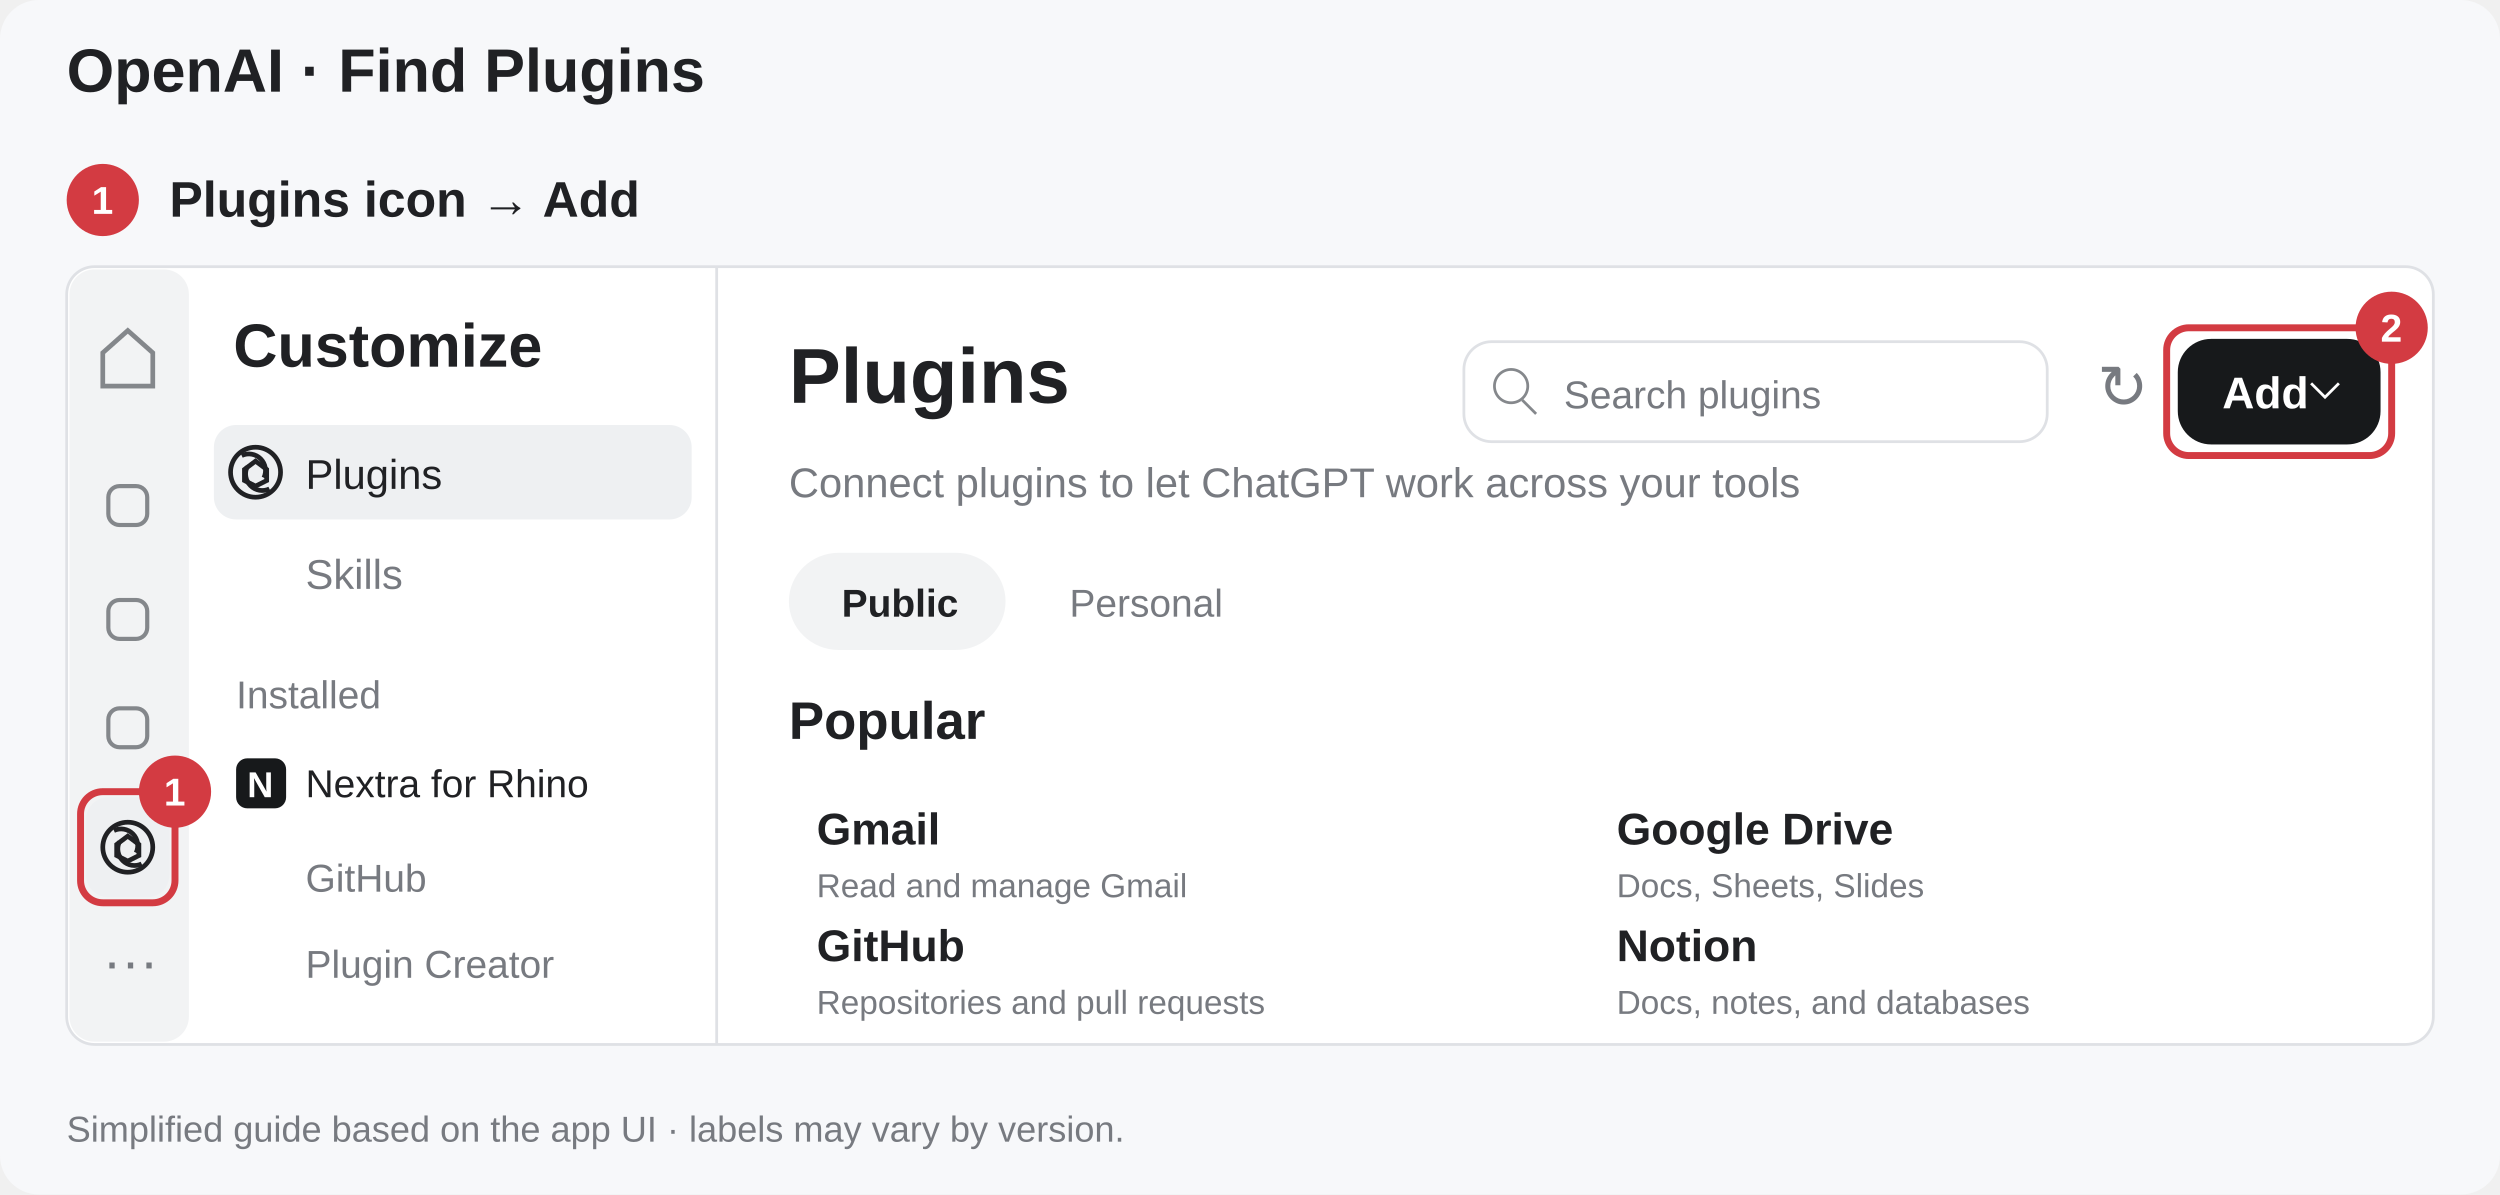
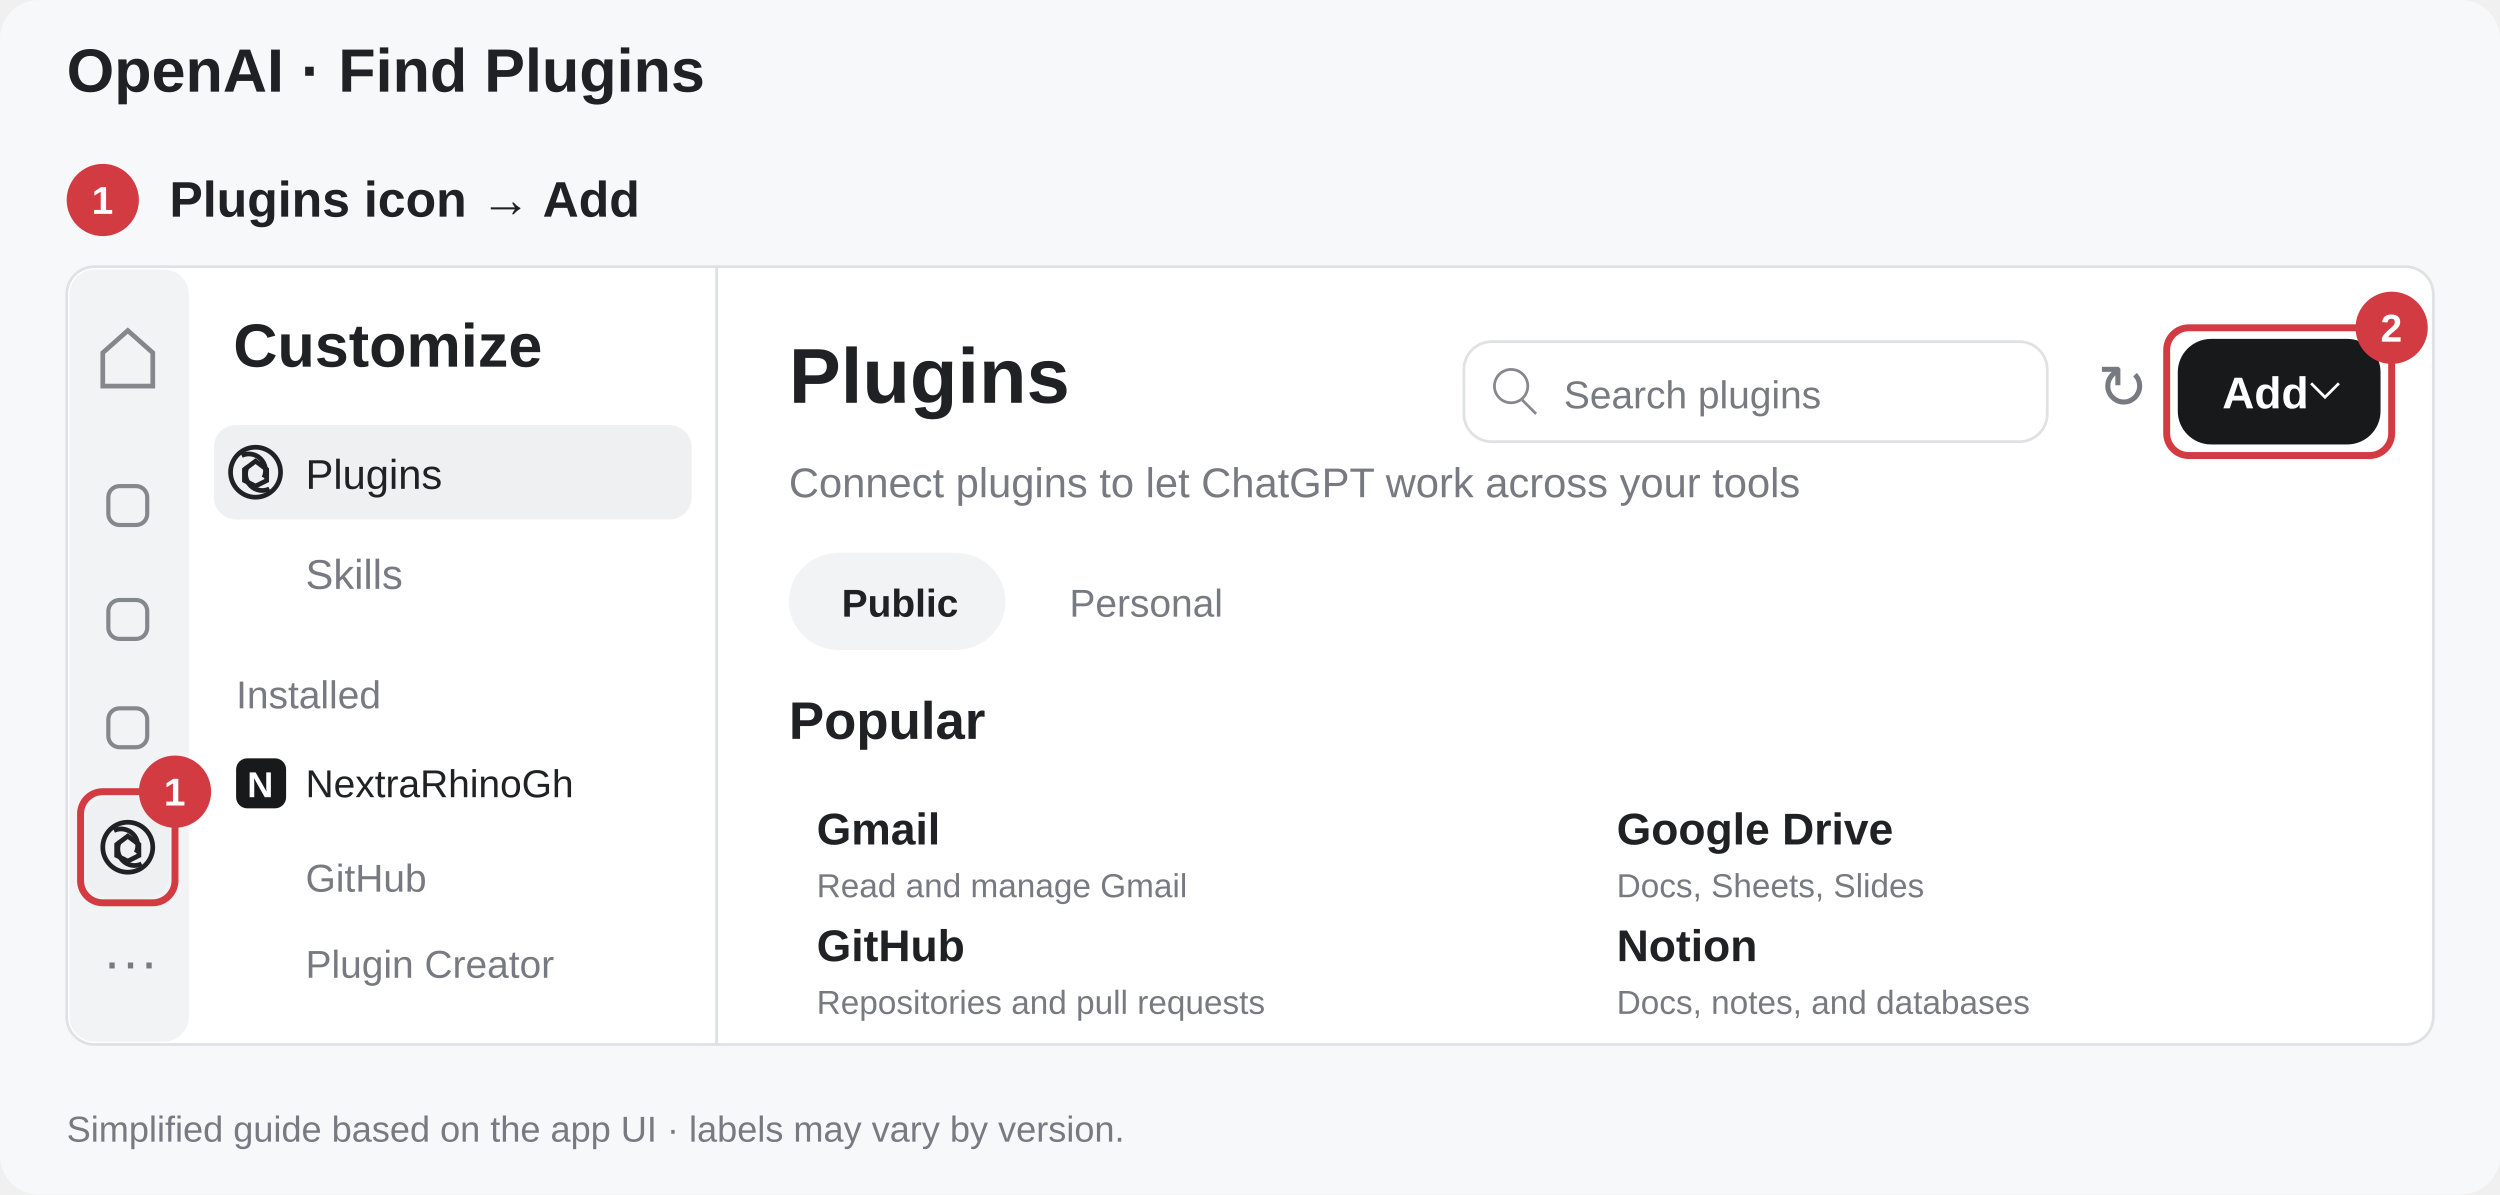
<svg xmlns="http://www.w3.org/2000/svg" width="900" height="430" viewBox="0 0 900 430">
  <style>
text{font-family:Segoe UI,Arial,sans-serif;fill:#202124}
.muted{fill:#777a80}.serif{font-family:Georgia,serif}
.paper{fill:#fff;stroke:#dfe1e5}.soft{fill:#f2f3f4}.selected{fill:#eef0f2}
.dark{fill:#17191b}.white{fill:#fff}.line{stroke:#dfe1e5;fill:none}
.focus{fill:none;stroke:#d33b42;stroke-width:2.5}
.number{fill:#d33b42}.blue{fill:#f5f8ff;stroke:#3979ff;stroke-width:1.5}
</style>
  <rect width="900" height="430" rx="14" fill="#f7f8fa" />
  <text x="24" y="33" font-size="22" class="" font-weight="600">OpenAI · Find Plugins</text>
  <circle cx="37" cy="72" r="13" class="number" />
  <text x="33" y="77" font-size="14" class="white" font-weight="700">1</text>
  <text x="61" y="78" font-size="18" class="" font-weight="600">Plugins icon → Add</text>
  <g transform="translate(24 96)">
    <rect x="0" y="0" width="852" height="280" rx="10" class="paper" />
    <rect x="1" y="1" width="43" height="278" rx="9" class="soft" />
    <path d="M13 31l9-8 9 8v12H13z" stroke="#84878b" fill="none" stroke-width="1.7" />
    <rect x="15" y="79" width="14" height="14" rx="4" fill="none" stroke="#84878b" stroke-width="1.5" />
    <rect x="15" y="120" width="14" height="14" rx="4" fill="none" stroke="#84878b" stroke-width="1.5" />
    <rect x="15" y="159" width="14" height="14" rx="4" fill="none" stroke="#84878b" stroke-width="1.5" />
    <rect x="7" y="191" width="30" height="36" rx="8" class="selected" />
    <g transform="translate(22 209)" fill="none" stroke="#202124" stroke-width="1.7">
      <circle cx="0" cy="0" r="9" />
      <path d="M-5-6a6 6 0 0 1 8 8M5 6a6 6 0 0 1-8-8" />
      <path d="M-4-1l4-3 4 3v4l-4 2-4-2z" />
    </g>
    <text x="13" y="257" font-size="20" class="muted" font-weight="400">···</text>
    <path d="M234 0v280" class="line" />
    <text x="60" y="36" font-size="22" class="" font-weight="600">Customize</text>
    <rect x="53" y="57" width="172" height="34" rx="8" class="selected" />
    <g transform="translate(68 74)" fill="none" stroke="#202124" stroke-width="1.7">
      <circle cx="0" cy="0" r="9" />
      <path d="M-5-6a6 6 0 0 1 8 8M5 6a6 6 0 0 1-8-8" />
      <path d="M-4-1l4-3 4 3v4l-4 2-4-2z" />
    </g>
    <text x="86" y="80" font-size="15" class="" font-weight="400">Plugins</text>
    <text x="86" y="116" font-size="15" class="muted" font-weight="400">Skills</text>
    <text x="61" y="159" font-size="14" class="muted" font-weight="400">Installed</text>
    <rect x="61" y="177" width="18" height="18" rx="4" class="dark" />
    <text x="65" y="191" font-size="13" class="white" font-weight="700">N</text>
-     <text x="86" y="191" font-size="14" class="" font-weight="400">Nextra for Rhino</text>
+     <text x="86" y="191" font-size="14" class="" font-weight="400">NextraRhinoGh</text>
    <text x="86" y="225" font-size="14" class="muted" font-weight="400">GitHub</text>
    <text x="86" y="256" font-size="14" class="muted" font-weight="400">Plugin Creator</text>
    <text x="260" y="49" font-size="28" class="" font-weight="600">Plugins</text>
    <rect x="503" y="27" width="210" height="36" rx="10" class="paper" />
    <circle cx="520" cy="43" r="6" fill="none" stroke="#85888c" />
    <path d="M524 48l5 5" stroke="#85888c" />
    <text x="539" y="51" font-size="14" class="muted" font-weight="400">Search plugins</text>
    <text x="731" y="51" font-size="22" class="muted" font-weight="400">↻</text>
    <rect x="760" y="26" width="73" height="38" rx="12" class="dark" />
    <text x="776" y="51" font-size="16" class="white" font-weight="600">Add</text>
    <path d="M808 42l5 5 5-5" stroke="#fff" fill="none" />
    <text x="260" y="83" font-size="15" class="muted" font-weight="400">Connect plugins to let ChatGPT work across your tools</text>
    <rect x="260" y="103" width="78" height="35" rx="18" class="soft" />
    <text x="279" y="126" font-size="14" class="" font-weight="600">Public</text>
    <text x="361" y="126" font-size="14" class="muted" font-weight="400">Personal</text>
    <text x="260" y="170" font-size="19" class="" font-weight="600">Popular</text>
    <text x="270" y="208" font-size="16" class="" font-weight="600">Gmail</text>
    <text x="270" y="227" font-size="12" class="muted" font-weight="400">Read and manage Gmail</text>
    <text x="558" y="208" font-size="16" class="" font-weight="600">Google Drive</text>
    <text x="558" y="227" font-size="12" class="muted" font-weight="400">Docs, Sheets, Slides</text>
    <text x="270" y="250" font-size="16" class="" font-weight="600">GitHub</text>
    <text x="270" y="269" font-size="12" class="muted" font-weight="400">Repositories and pull requests</text>
    <text x="558" y="250" font-size="16" class="" font-weight="600">Notion</text>
    <text x="558" y="269" font-size="12" class="muted" font-weight="400">Docs, notes, and databases</text>
    <rect x="5" y="189" width="34" height="40" rx="8" class="focus" />
    <circle cx="39" cy="189" r="13" class="number" />
    <text x="35" y="194" font-size="14" class="white" font-weight="700">1</text>
    <rect x="756" y="22" width="81" height="46" rx="8" class="focus" />
    <circle cx="837" cy="22" r="13" class="number" />
    <text x="833" y="27" font-size="14" class="white" font-weight="700">2</text>
  </g>
  <text x="24" y="411" font-size="13" class="muted" font-weight="400">Simplified guide based on the app UI · labels may vary by version.</text>
</svg>
